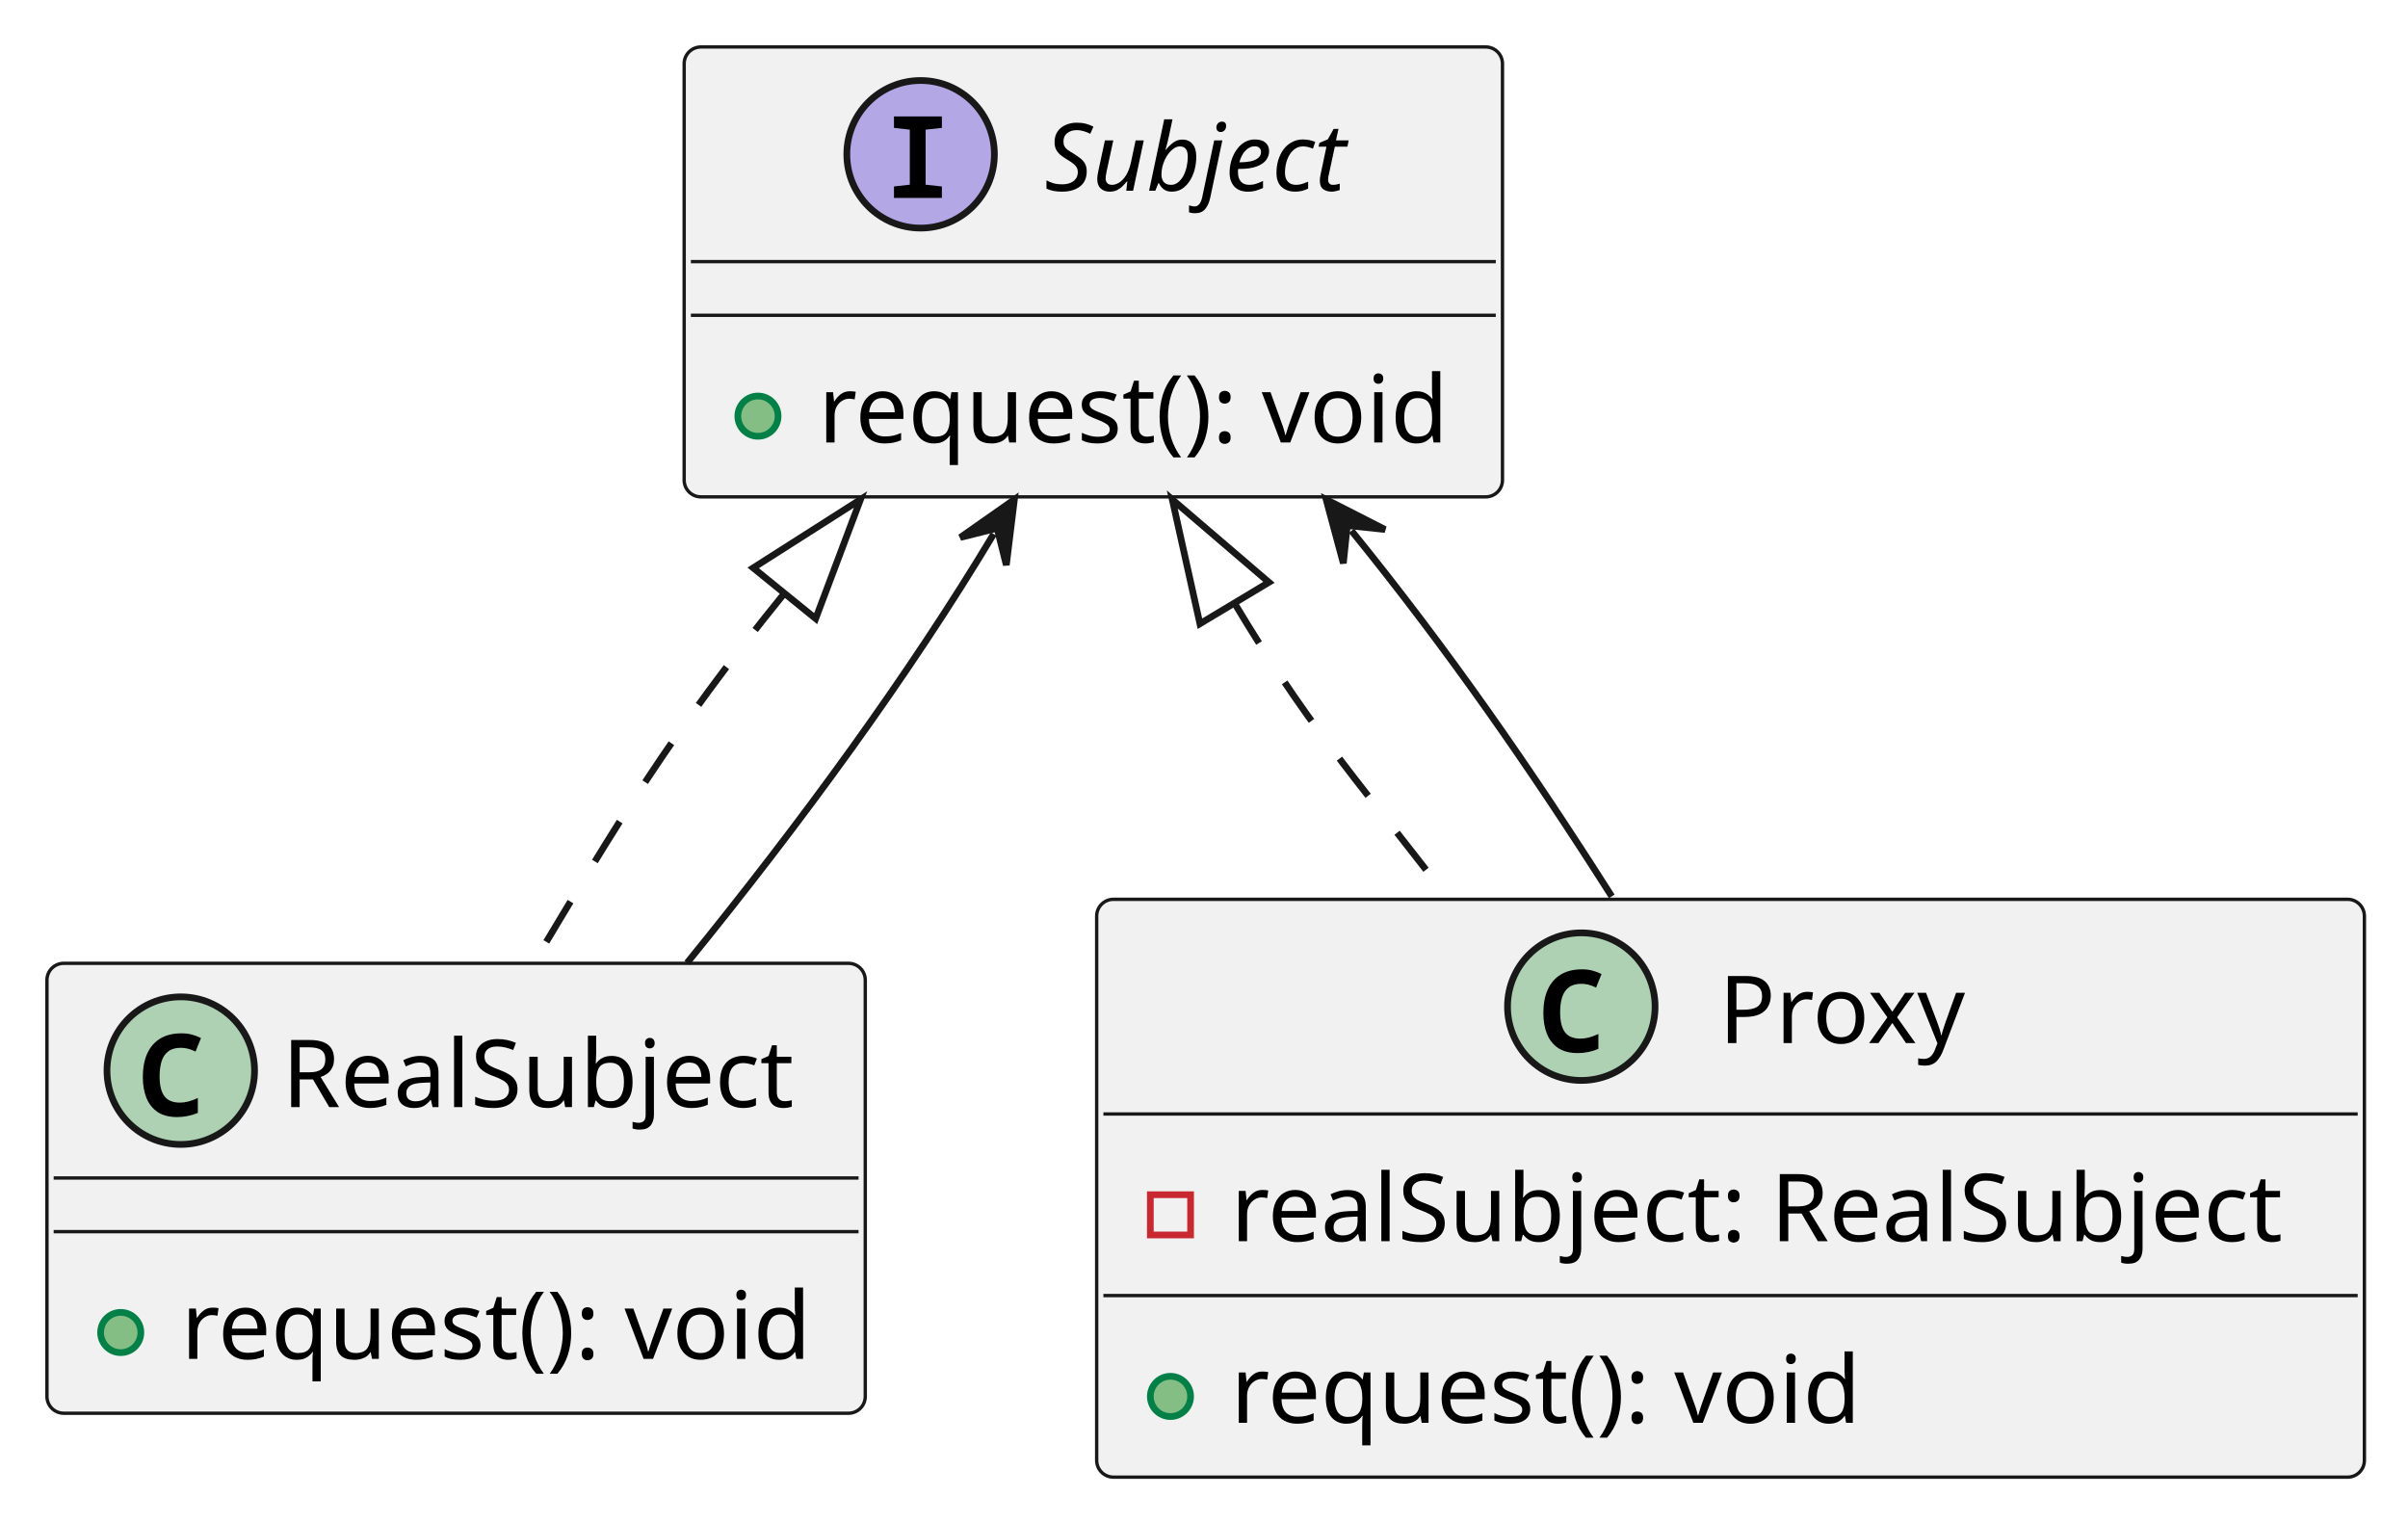
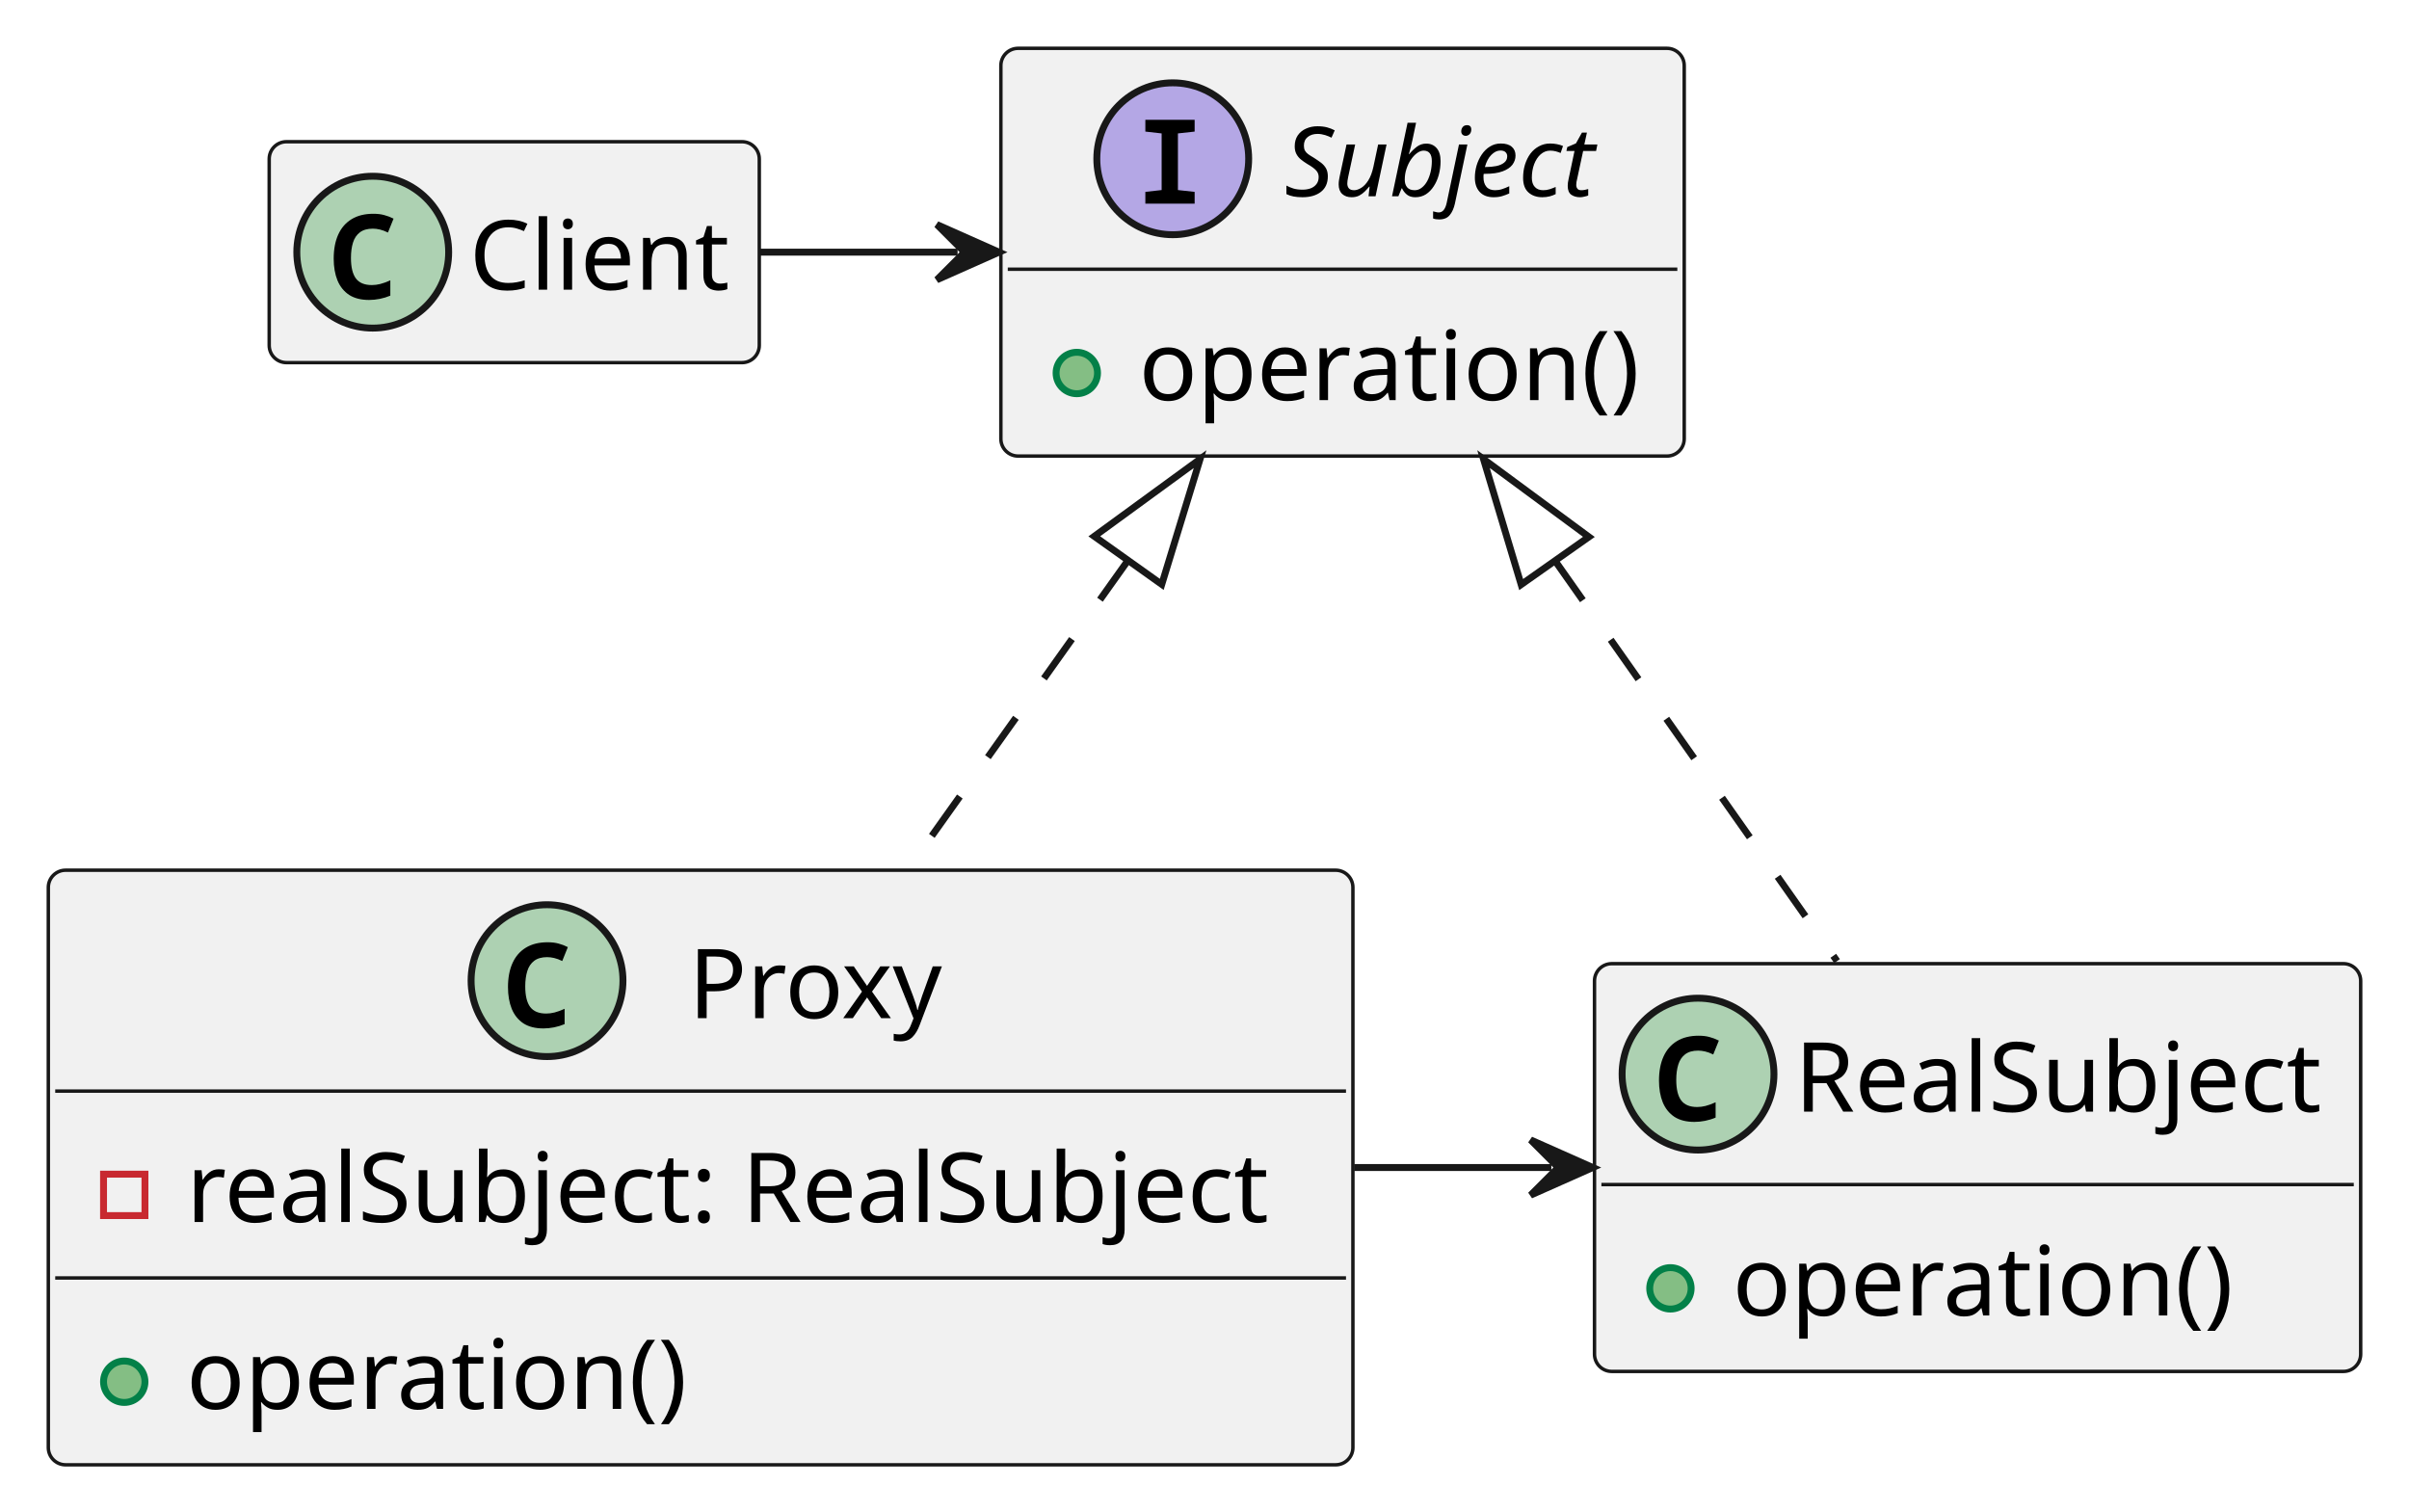
- <svg xmlns="http://www.w3.org/2000/svg" contentStyleType="text/css" height="227px" preserveAspectRatio="none" style="width:359px;height:227px;background:#FFFFFF;" version="1.1" viewBox="0 0 359 227" width="359px" zoomAndPan="magnify">
+ <svg xmlns="http://www.w3.org/2000/svg" contentStyleType="text/css" height="219px" preserveAspectRatio="none" style="width:349px;height:219px;background:#FFFFFF;" version="1.1" viewBox="0 0 349 219" width="349px" zoomAndPan="magnify">
  <defs />
  <g>
+     <g id="elem_Client">
+       <rect codeLine="3" fill="#F1F1F1" height="32" id="Client" rx="2.5" ry="2.5" style="stroke:#181818;stroke-width:0.5;" width="71" x="39" y="20.53" />
+       <ellipse cx="54" cy="36.53" fill="#ADD1B2" rx="11" ry="11" style="stroke:#181818;stroke-width:1.0;" />
+       <path d="M53.469,43.452 Q51.719,43.452 50.578,42.718 Q49.453,41.968 48.891,40.624 Q48.344,39.264 48.344,37.468 Q48.344,35.436 49,33.983 Q49.656,32.53 50.938,31.749 Q52.219,30.968 54.094,30.968 Q54.984,30.968 55.656,31.155 Q56.328,31.327 57.016,31.671 L56.203,33.686 Q55.578,33.374 55.031,33.249 Q54.5,33.124 54.016,33.124 Q52.844,33.124 52.141,33.655 Q51.438,34.186 51.141,35.139 Q50.844,36.093 50.844,37.358 Q50.844,39.374 51.562,40.343 Q52.281,41.296 53.875,41.296 Q54.469,41.296 55.094,41.139 Q55.719,40.983 56.547,40.608 L56.547,42.827 Q55.812,43.139 55.016,43.296 Q54.234,43.452 53.469,43.452 Z " fill="#000000" />
+       <text fill="#000000" font-family="sans-serif" font-size="14" lengthAdjust="spacing" textLength="39" x="68" y="41.962">Client</text>
+     </g>
    <g id="elem_Subject">
-       <rect codeLine="1" fill="#F1F1F1" height="67.068" id="Subject" rx="2.5" ry="2.5" style="stroke:#181818;stroke-width:0.5;" width="122" x="102" y="7" />
-       <ellipse cx="137.25" cy="23" fill="#B4A7E5" rx="11" ry="11" style="stroke:#181818;stroke-width:1.0;" />
-       <path d="M133.281,29.5 L133.281,27.797 L135.641,27.531 L135.641,19.328 L133.281,19.062 L133.281,17.359 L140.422,17.359 L140.422,19.062 L138,19.328 L138,27.531 L140.422,27.797 L140.422,29.5 L133.281,29.5 Z " fill="#000000" />
-       <text fill="#000000" font-family="sans-serif" font-size="14" font-style="italic" lengthAdjust="spacing" textLength="45" x="155.75" y="28.432">Subject</text>
-       <line style="stroke:#181818;stroke-width:0.5;" x1="103" x2="223" y1="39" y2="39" />
-       <line style="stroke:#181818;stroke-width:0.5;" x1="103" x2="223" y1="47" y2="47" />
-       <ellipse cx="113" cy="62.034" fill="#84BE84" rx="3" ry="3" style="stroke:#038048;stroke-width:1.0;" />
-       <text fill="#000000" font-family="sans-serif" font-size="14" lengthAdjust="spacing" textLength="96" x="122" y="65.966">request(): void</text>
+       <rect codeLine="5" fill="#F1F1F1" height="59.068" id="Subject" rx="2.5" ry="2.5" style="stroke:#181818;stroke-width:0.5;" width="99" x="145" y="7" />
+       <ellipse cx="169.9" cy="23" fill="#B4A7E5" rx="11" ry="11" style="stroke:#181818;stroke-width:1.0;" />
+       <path d="M165.931,29.5 L165.931,27.797 L168.291,27.531 L168.291,19.328 L165.931,19.062 L165.931,17.359 L173.072,17.359 L173.072,19.062 L170.65,19.328 L170.65,27.531 L173.072,27.797 L173.072,29.5 L165.931,29.5 Z " fill="#000000" />
+       <text fill="#000000" font-family="sans-serif" font-size="14" font-style="italic" lengthAdjust="spacing" textLength="45" x="186.1" y="28.432">Subject</text>
+       <line style="stroke:#181818;stroke-width:0.5;" x1="146" x2="243" y1="39" y2="39" />
+       <ellipse cx="156" cy="54.034" fill="#84BE84" rx="3" ry="3" style="stroke:#038048;stroke-width:1.0;" />
+       <text fill="#000000" font-family="sans-serif" font-size="14" lengthAdjust="spacing" textLength="73" x="165" y="57.966">operation()</text>
    </g>
    <g id="elem_RealSubject">
-       <rect codeLine="5" fill="#F1F1F1" height="67.068" id="RealSubject" rx="2.5" ry="2.5" style="stroke:#181818;stroke-width:0.5;" width="122" x="7" y="143.6" />
-       <ellipse cx="26.95" cy="159.6" fill="#ADD1B2" rx="11" ry="11" style="stroke:#181818;stroke-width:1.0;" />
-       <path d="M26.419,166.522 Q24.669,166.522 23.528,165.787 Q22.403,165.037 21.841,163.694 Q21.294,162.334 21.294,160.537 Q21.294,158.506 21.95,157.053 Q22.606,155.6 23.887,154.819 Q25.169,154.037 27.044,154.037 Q27.934,154.037 28.606,154.225 Q29.278,154.397 29.966,154.741 L29.153,156.756 Q28.528,156.444 27.981,156.319 Q27.45,156.194 26.966,156.194 Q25.794,156.194 25.091,156.725 Q24.387,157.256 24.091,158.209 Q23.794,159.162 23.794,160.428 Q23.794,162.444 24.512,163.412 Q25.231,164.366 26.825,164.366 Q27.419,164.366 28.044,164.209 Q28.669,164.053 29.497,163.678 L29.497,165.897 Q28.762,166.209 27.966,166.366 Q27.184,166.522 26.419,166.522 Z " fill="#000000" />
-       <text fill="#000000" font-family="sans-serif" font-size="14" lengthAdjust="spacing" textLength="79" x="42.05" y="165.032">RealSubject</text>
-       <line style="stroke:#181818;stroke-width:0.5;" x1="8" x2="128" y1="175.6" y2="175.6" />
-       <line style="stroke:#181818;stroke-width:0.5;" x1="8" x2="128" y1="183.6" y2="183.6" />
-       <ellipse cx="18" cy="198.634" fill="#84BE84" rx="3" ry="3" style="stroke:#038048;stroke-width:1.0;" />
-       <text fill="#000000" font-family="sans-serif" font-size="14" lengthAdjust="spacing" textLength="96" x="27" y="202.566">request(): void</text>
+       <rect codeLine="9" fill="#F1F1F1" height="59.068" id="RealSubject" rx="2.5" ry="2.5" style="stroke:#181818;stroke-width:0.5;" width="111" x="231" y="139.6" />
+       <ellipse cx="246" cy="155.6" fill="#ADD1B2" rx="11" ry="11" style="stroke:#181818;stroke-width:1.0;" />
+       <path d="M245.469,162.522 Q243.719,162.522 242.578,161.787 Q241.453,161.037 240.891,159.694 Q240.344,158.334 240.344,156.537 Q240.344,154.506 241,153.053 Q241.656,151.6 242.938,150.819 Q244.219,150.037 246.094,150.037 Q246.984,150.037 247.656,150.225 Q248.328,150.397 249.016,150.741 L248.203,152.756 Q247.578,152.444 247.031,152.319 Q246.5,152.194 246.016,152.194 Q244.844,152.194 244.141,152.725 Q243.438,153.256 243.141,154.209 Q242.844,155.162 242.844,156.428 Q242.844,158.444 243.562,159.412 Q244.281,160.366 245.875,160.366 Q246.469,160.366 247.094,160.209 Q247.719,160.053 248.547,159.678 L248.547,161.897 Q247.812,162.209 247.016,162.366 Q246.234,162.522 245.469,162.522 Z " fill="#000000" />
+       <text fill="#000000" font-family="sans-serif" font-size="14" lengthAdjust="spacing" textLength="79" x="260" y="161.032">RealSubject</text>
+       <line style="stroke:#181818;stroke-width:0.5;" x1="232" x2="341" y1="171.6" y2="171.6" />
+       <ellipse cx="242" cy="186.634" fill="#84BE84" rx="3" ry="3" style="stroke:#038048;stroke-width:1.0;" />
+       <text fill="#000000" font-family="sans-serif" font-size="14" lengthAdjust="spacing" textLength="73" x="251" y="190.566">operation()</text>
    </g>
    <g id="elem_Proxy">
-       <rect codeLine="9" fill="#F1F1F1" height="86.136" id="Proxy" rx="2.5" ry="2.5" style="stroke:#181818;stroke-width:0.5;" width="189" x="163.5" y="134.06" />
-       <ellipse cx="235.75" cy="150.06" fill="#ADD1B2" rx="11" ry="11" style="stroke:#181818;stroke-width:1.0;" />
-       <path d="M235.219,156.982 Q233.469,156.982 232.328,156.248 Q231.203,155.498 230.641,154.154 Q230.094,152.794 230.094,150.998 Q230.094,148.966 230.75,147.513 Q231.406,146.06 232.688,145.279 Q233.969,144.498 235.844,144.498 Q236.734,144.498 237.406,144.685 Q238.078,144.857 238.766,145.201 L237.953,147.216 Q237.328,146.904 236.781,146.779 Q236.25,146.654 235.766,146.654 Q234.594,146.654 233.891,147.185 Q233.188,147.716 232.891,148.669 Q232.594,149.623 232.594,150.888 Q232.594,152.904 233.312,153.873 Q234.031,154.826 235.625,154.826 Q236.219,154.826 236.844,154.669 Q237.469,154.513 238.297,154.138 L238.297,156.357 Q237.562,156.669 236.766,156.826 Q235.984,156.982 235.219,156.982 Z " fill="#000000" />
-       <text fill="#000000" font-family="sans-serif" font-size="14" lengthAdjust="spacing" textLength="36" x="256.25" y="155.492">Proxy</text>
-       <line style="stroke:#181818;stroke-width:0.5;" x1="164.5" x2="351.5" y1="166.06" y2="166.06" />
-       <rect fill="none" height="6" style="stroke:#C82930;stroke-width:1.0;" width="6" x="171.5" y="178.094" />
-       <text fill="#000000" font-family="sans-serif" font-size="14" lengthAdjust="spacing" textLength="163" x="183.5" y="185.026">realSubject: RealSubject</text>
-       <line style="stroke:#181818;stroke-width:0.5;" x1="164.5" x2="351.5" y1="193.128" y2="193.128" />
-       <ellipse cx="174.5" cy="208.162" fill="#84BE84" rx="3" ry="3" style="stroke:#038048;stroke-width:1.0;" />
-       <text fill="#000000" font-family="sans-serif" font-size="14" lengthAdjust="spacing" textLength="96" x="183.5" y="212.094">request(): void</text>
+       <rect codeLine="13" fill="#F1F1F1" height="86.136" id="Proxy" rx="2.5" ry="2.5" style="stroke:#181818;stroke-width:0.5;" width="189" x="7" y="126.06" />
+       <ellipse cx="79.25" cy="142.06" fill="#ADD1B2" rx="11" ry="11" style="stroke:#181818;stroke-width:1.0;" />
+       <path d="M78.719,148.982 Q76.969,148.982 75.828,148.248 Q74.703,147.498 74.141,146.154 Q73.594,144.794 73.594,142.998 Q73.594,140.966 74.25,139.513 Q74.906,138.06 76.188,137.279 Q77.469,136.498 79.344,136.498 Q80.234,136.498 80.906,136.685 Q81.578,136.857 82.266,137.201 L81.453,139.216 Q80.828,138.904 80.281,138.779 Q79.75,138.654 79.266,138.654 Q78.094,138.654 77.391,139.185 Q76.688,139.716 76.391,140.669 Q76.094,141.623 76.094,142.888 Q76.094,144.904 76.812,145.873 Q77.531,146.826 79.125,146.826 Q79.719,146.826 80.344,146.669 Q80.969,146.513 81.797,146.138 L81.797,148.357 Q81.062,148.669 80.266,148.826 Q79.484,148.982 78.719,148.982 Z " fill="#000000" />
+       <text fill="#000000" font-family="sans-serif" font-size="14" lengthAdjust="spacing" textLength="36" x="99.75" y="147.492">Proxy</text>
+       <line style="stroke:#181818;stroke-width:0.5;" x1="8" x2="195" y1="158.06" y2="158.06" />
+       <rect fill="none" height="6" style="stroke:#C82930;stroke-width:1.0;" width="6" x="15" y="170.094" />
+       <text fill="#000000" font-family="sans-serif" font-size="14" lengthAdjust="spacing" textLength="163" x="27" y="177.026">realSubject: RealSubject</text>
+       <line style="stroke:#181818;stroke-width:0.5;" x1="8" x2="195" y1="185.128" y2="185.128" />
+       <ellipse cx="18" cy="200.162" fill="#84BE84" rx="3" ry="3" style="stroke:#038048;stroke-width:1.0;" />
+       <text fill="#000000" font-family="sans-serif" font-size="14" lengthAdjust="spacing" textLength="73" x="27" y="204.094">operation()</text>
    </g>
    <g id="link_Subject_RealSubject">
-       <path d="M116.948,88.437 C99.898,109.447 92.11,122.6 79.57,143.54 " fill="none" id="Subject-backto-RealSubject" style="stroke:#181818;stroke-width:1.0;stroke-dasharray:7.0,7.0;" />
-       <polygon fill="none" points="128.29,74.46,112.289,84.656,121.606,92.218,128.29,74.46" style="stroke:#181818;stroke-width:1.0;" />
-     </g>
-     <g id="link_RealSubject_Subject">
-       <path codeLine="14" d="M102.43,143.54 C119.46,122.6 135.532,100.615 148.142,79.605 " fill="none" id="RealSubject-to-Subject" style="stroke:#181818;stroke-width:1.0;" />
-       <polygon fill="#181818" points="151.23,74.46,143.169,80.118,148.657,78.747,150.028,84.235,151.23,74.46" style="stroke:#181818;stroke-width:1.0;" />
+       <path d="M225.281,81.229 C240.521,102.879 250.91,117.6 266.14,139.23 " fill="none" id="Subject-backto-RealSubject" style="stroke:#181818;stroke-width:1.0;stroke-dasharray:7.0,7.0;" />
+       <polygon fill="none" points="214.92,66.51,220.375,84.683,230.187,77.775,214.92,66.51" style="stroke:#181818;stroke-width:1.0;" />
    </g>
    <g id="link_Subject_Proxy">
-       <path d="M184.036,89.892 C194.736,107.712 200.87,114.5 215.69,133.62 " fill="none" id="Subject-backto-Proxy" style="stroke:#181818;stroke-width:1.0;stroke-dasharray:7.0,7.0;" />
-       <polygon fill="none" points="174.77,74.46,178.892,92.981,189.18,86.803,174.77,74.46" style="stroke:#181818;stroke-width:1.0;" />
+       <path d="M163.42,81.173 C151.06,98.533 145.56,106.25 131.79,125.59 " fill="none" id="Subject-backto-Proxy" style="stroke:#181818;stroke-width:1.0;stroke-dasharray:7.0,7.0;" />
+       <polygon fill="none" points="173.86,66.51,158.532,77.693,168.308,84.653,173.86,66.51" style="stroke:#181818;stroke-width:1.0;" />
    </g>
-     <g id="link_Proxy_Subject">
-       <path codeLine="15" d="M240.29,133.62 C228.13,114.5 215.951,96.939 201.491,79.119 " fill="none" id="Proxy-to-Subject" style="stroke:#181818;stroke-width:1.0;" />
-       <polygon fill="#181818" points="197.71,74.46,200.275,83.969,200.861,78.343,206.487,78.928,197.71,74.46" style="stroke:#181818;stroke-width:1.0;" />
+     <g id="link_Client_Subject">
+       <path codeLine="18" d="M110.12,36.53 C121.66,36.53 127.2,36.53 138.73,36.53 " fill="none" id="Client-to-Subject" style="stroke:#181818;stroke-width:1.0;" />
+       <polygon fill="#181818" points="144.73,36.53,135.73,32.53,139.73,36.53,135.73,40.53,144.73,36.53" style="stroke:#181818;stroke-width:1.0;" />
+     </g>
+     <g id="link_Proxy_RealSubject">
+       <path codeLine="19" d="M196.17,169.13 C207.69,169.13 213.22,169.13 224.75,169.13 " fill="none" id="Proxy-to-RealSubject" style="stroke:#181818;stroke-width:1.0;" />
+       <polygon fill="#181818" points="230.75,169.13,221.75,165.13,225.75,169.13,221.75,173.13,230.75,169.13" style="stroke:#181818;stroke-width:1.0;" />
    </g>
  </g>
</svg>
